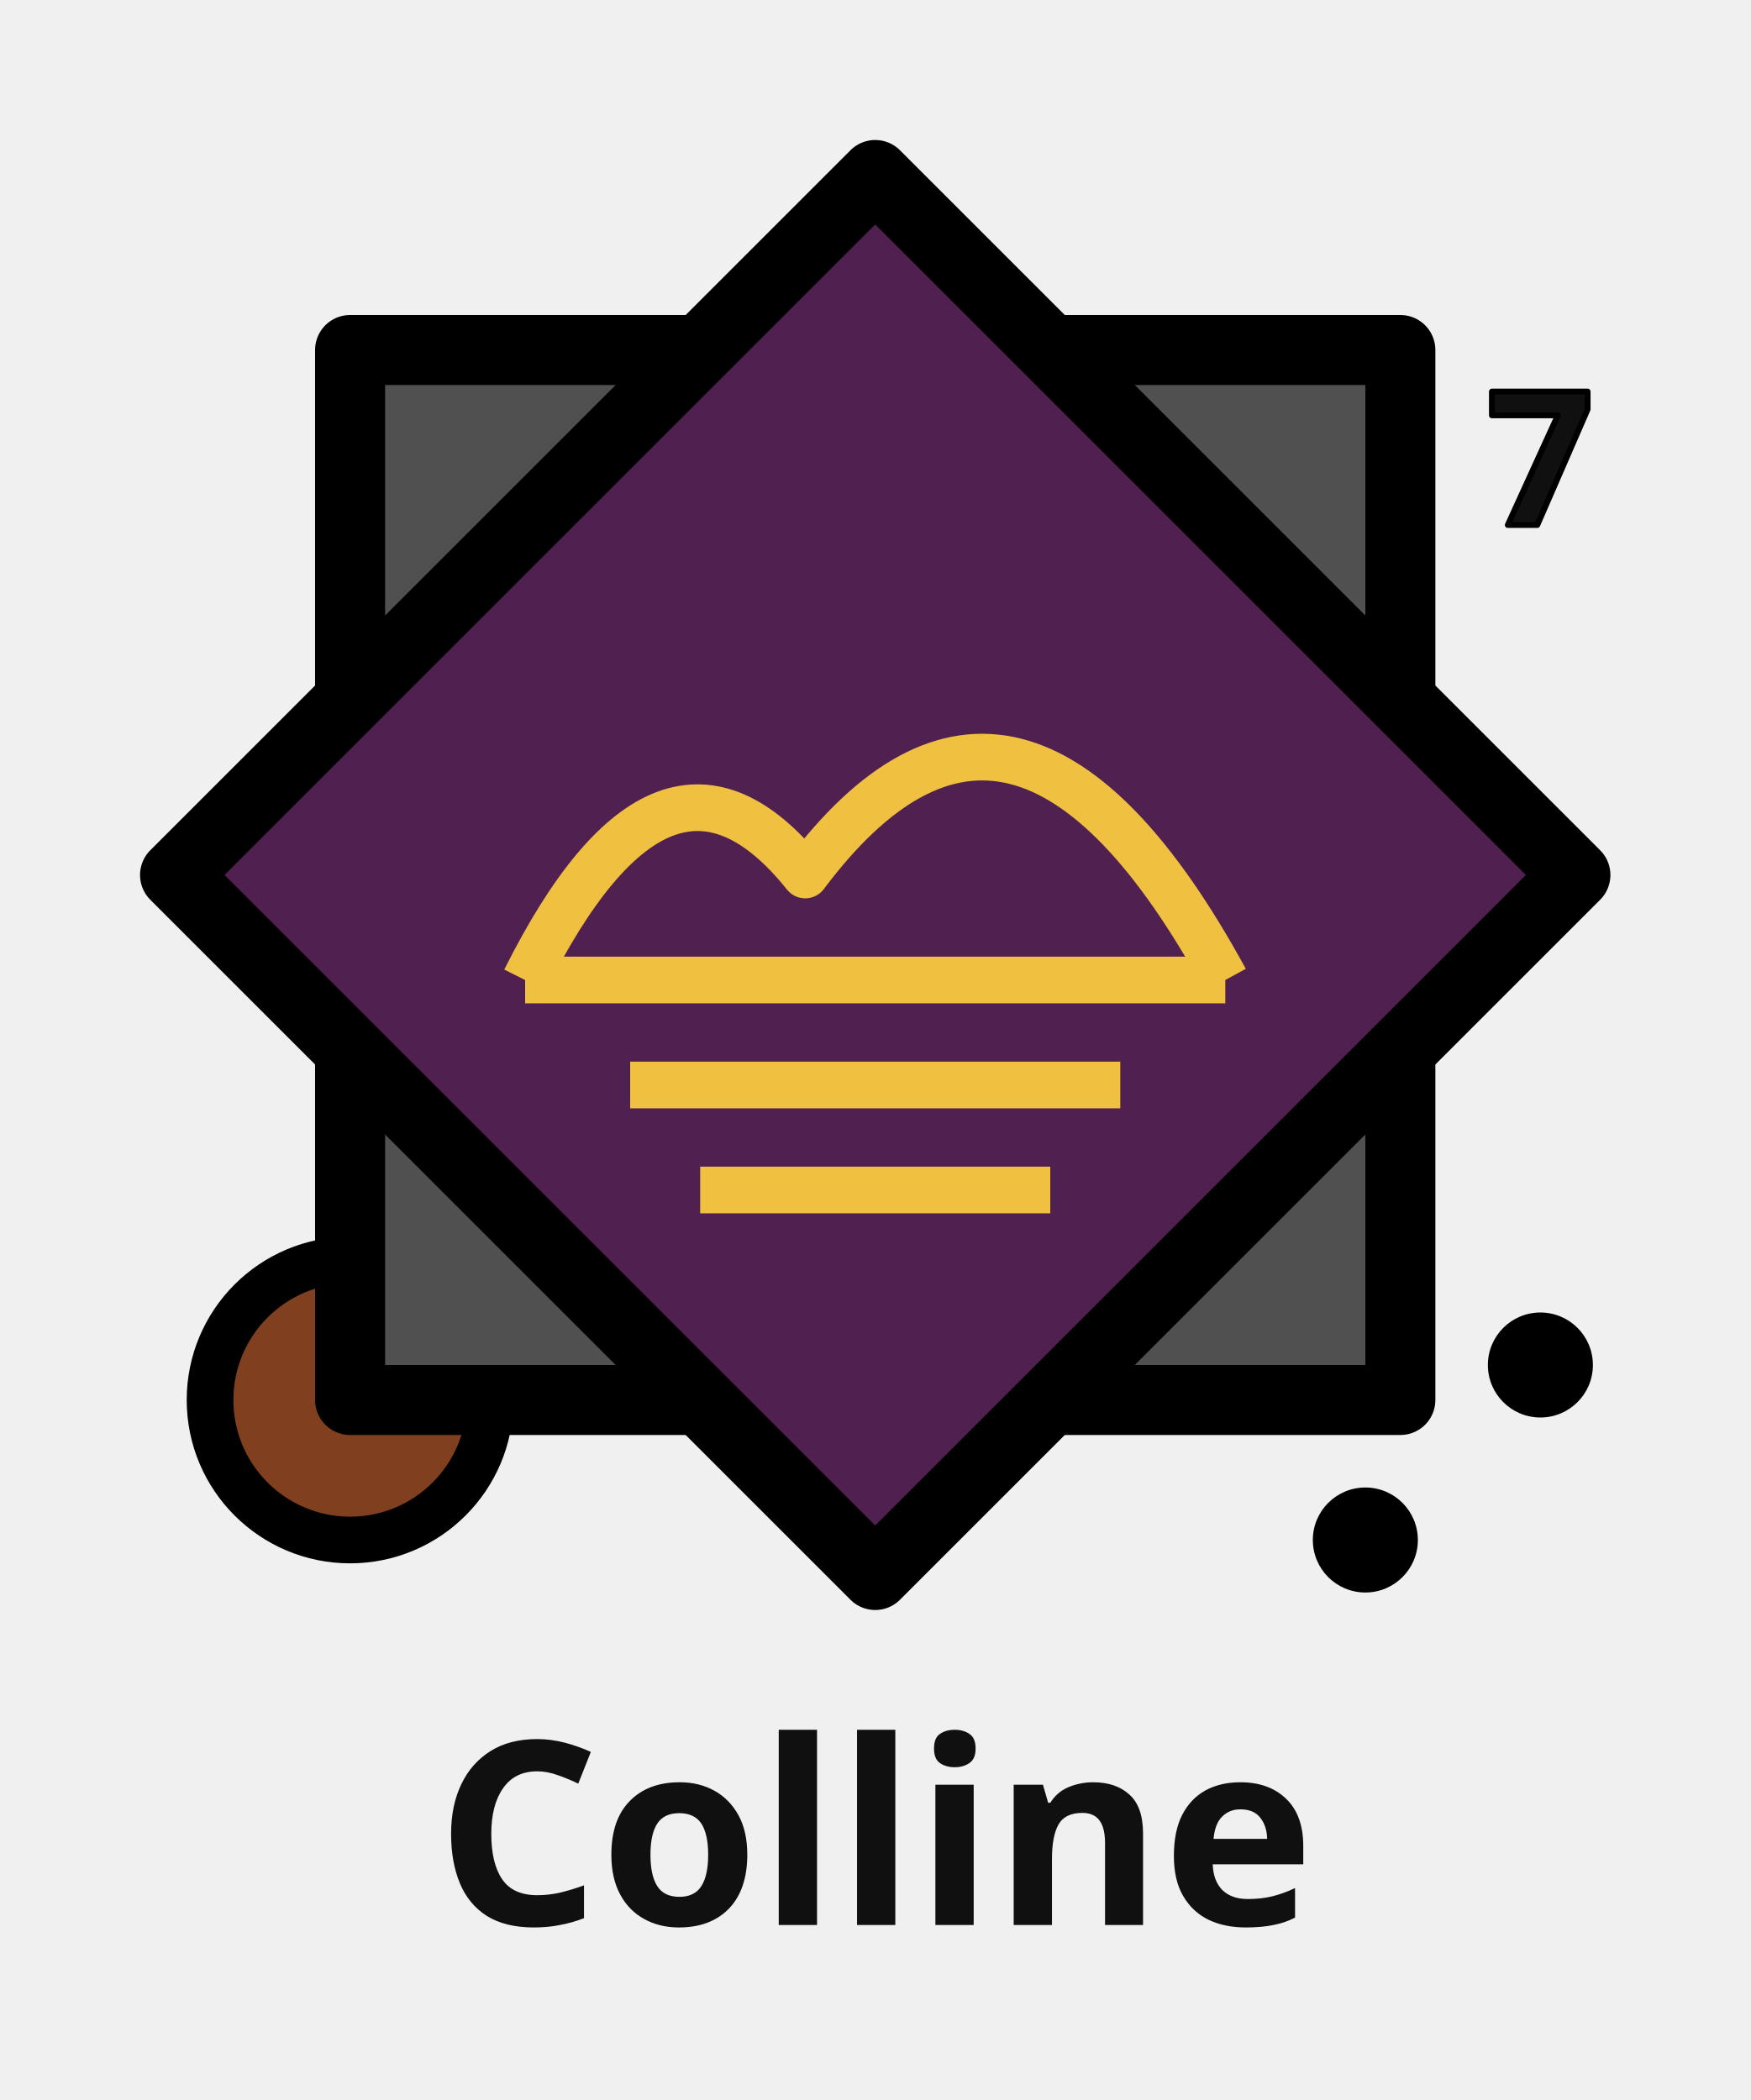
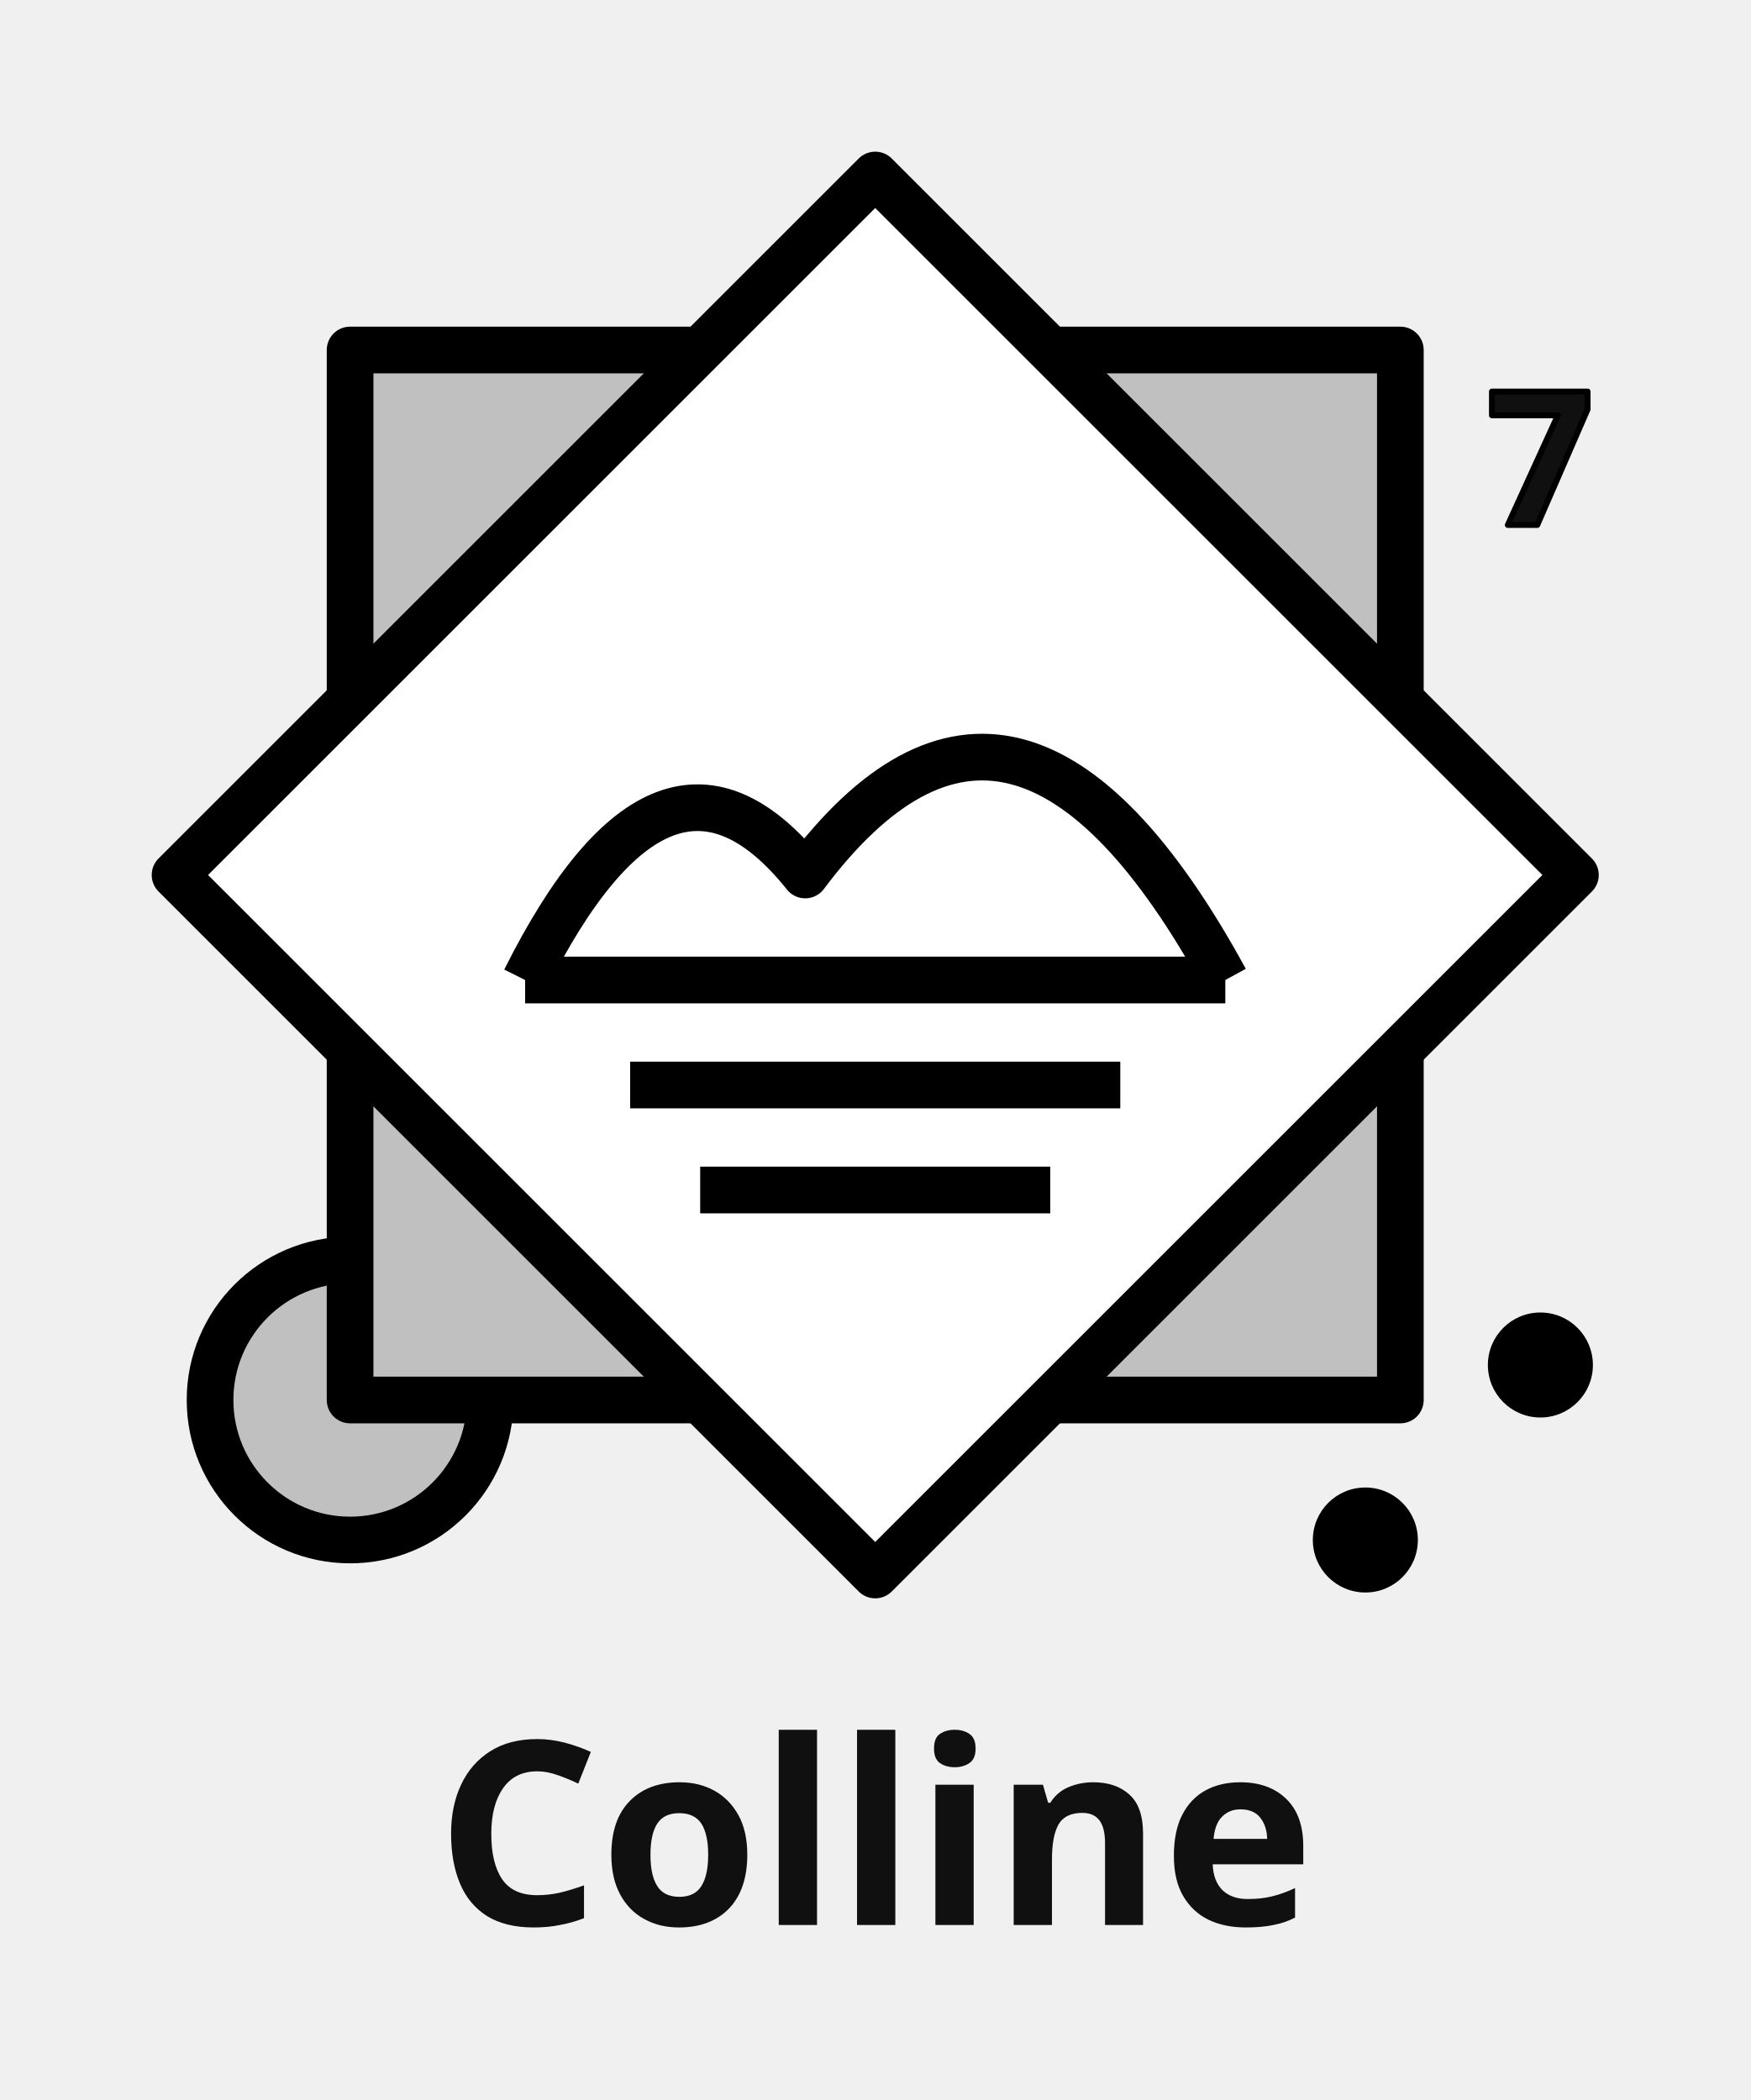
<svg xmlns="http://www.w3.org/2000/svg" width="25mm" height="30mm" viewBox="0 0 100 120" version="1.1">
  <g id="tm_7" class="icon tm" transform="translate(50,50)">
-     <g style="fill:#502050;stroke:black;stroke-width:3pt;stroke-linejoin:round;">
-       <circle r="8" cx="-30" cy="30" style="fill:#804020; stroke-width:2pt;" />
-       <path style="fill:#505050" d="M -30,-30 l 60,0 00,60 -60,0 z" />
+     <g style="fill:white;stroke:black;stroke-width:2pt;stroke-linejoin:round;">
+       <circle r="8" cx="-30" cy="30" style="fill:#c0c0c0; stroke-width:2pt;" />
+       <path style="fill:silver" d="M -30,-30 l 60,0 00,60 -60,0 z" />
      <path d="M -40,0 l 40,-40 40,40 -40,40 z" />
-       <path style="fill:transparent;stroke:#F0C040;stroke-width:2pt;stroke-linejoin:round;" d="M -20,6 l 40,0 m -34,6 l 28,0 m -24,6 l 20,0 m -30,-12 q 8,-16 16,-6 q 12,-16 24,6 m " />
-       <text x="38" y="-20" style="font-weight:600;font-size:8pt;font-family:Neucha;fill:#101010;text-anchor:middle;stroke-width:0.25pt;">
-                 7
-             </text>
+       <path style="fill:transparent;stroke:black;stroke-width:2pt;stroke-linejoin:round;" d="M -20,6 l 40,0 m -34,6 l 28,0 m -24,6 l 20,0 m -30,-12 q 8,-16 16,-6 q 12,-16 24,6" />
+       <text x="38" y="-20" style="font-weight:600;font-size:8pt;font-family:Fira Sans;fill:#101010;text-anchor:middle;stroke-width:0.25pt;">7</text>
      <circle cx="28" cy="38" r="3" style="fill:black; stroke-width:0" />
      <circle cx="38" cy="28" r="3" style="fill:black; stroke-width:0" />
    </g>
-     <text style="font-weight:600;font-size:11pt;line-height:1.25;font-family:Neucha;fill:#101010;text-anchor:middle;" x="0" y="60">Colline
+     <text style="font-weight:600;font-size:11pt;line-height:1.25;font-family:Fira Sans;fill:#101010;text-anchor:middle;" x="0" y="60">Colline
        </text>
  </g>
</svg>
